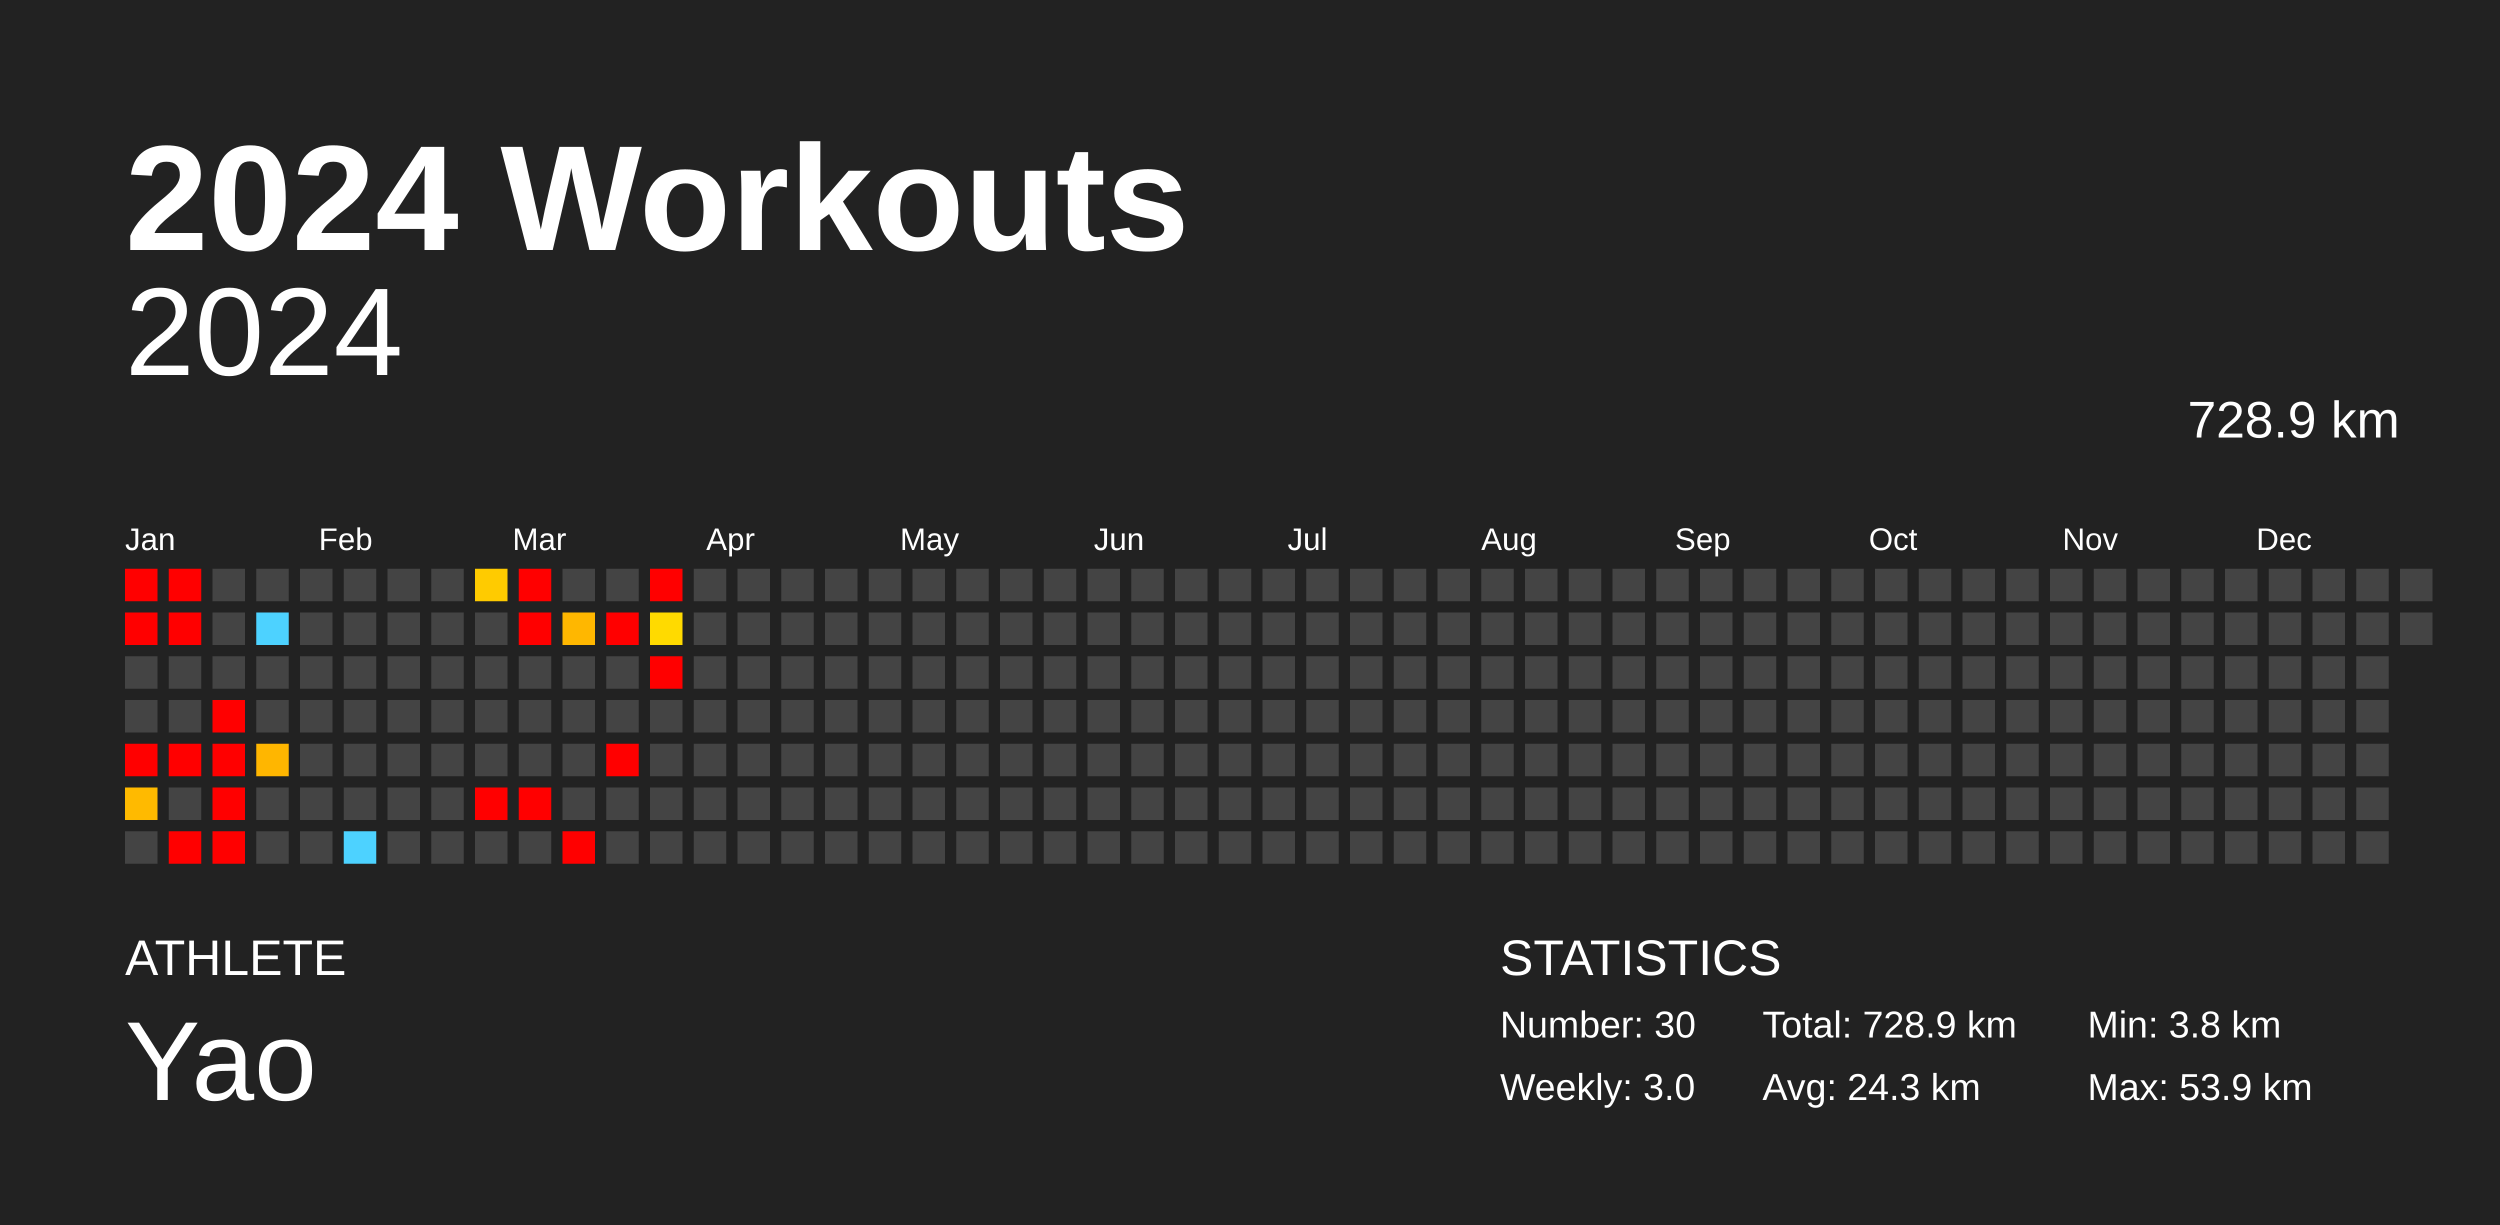
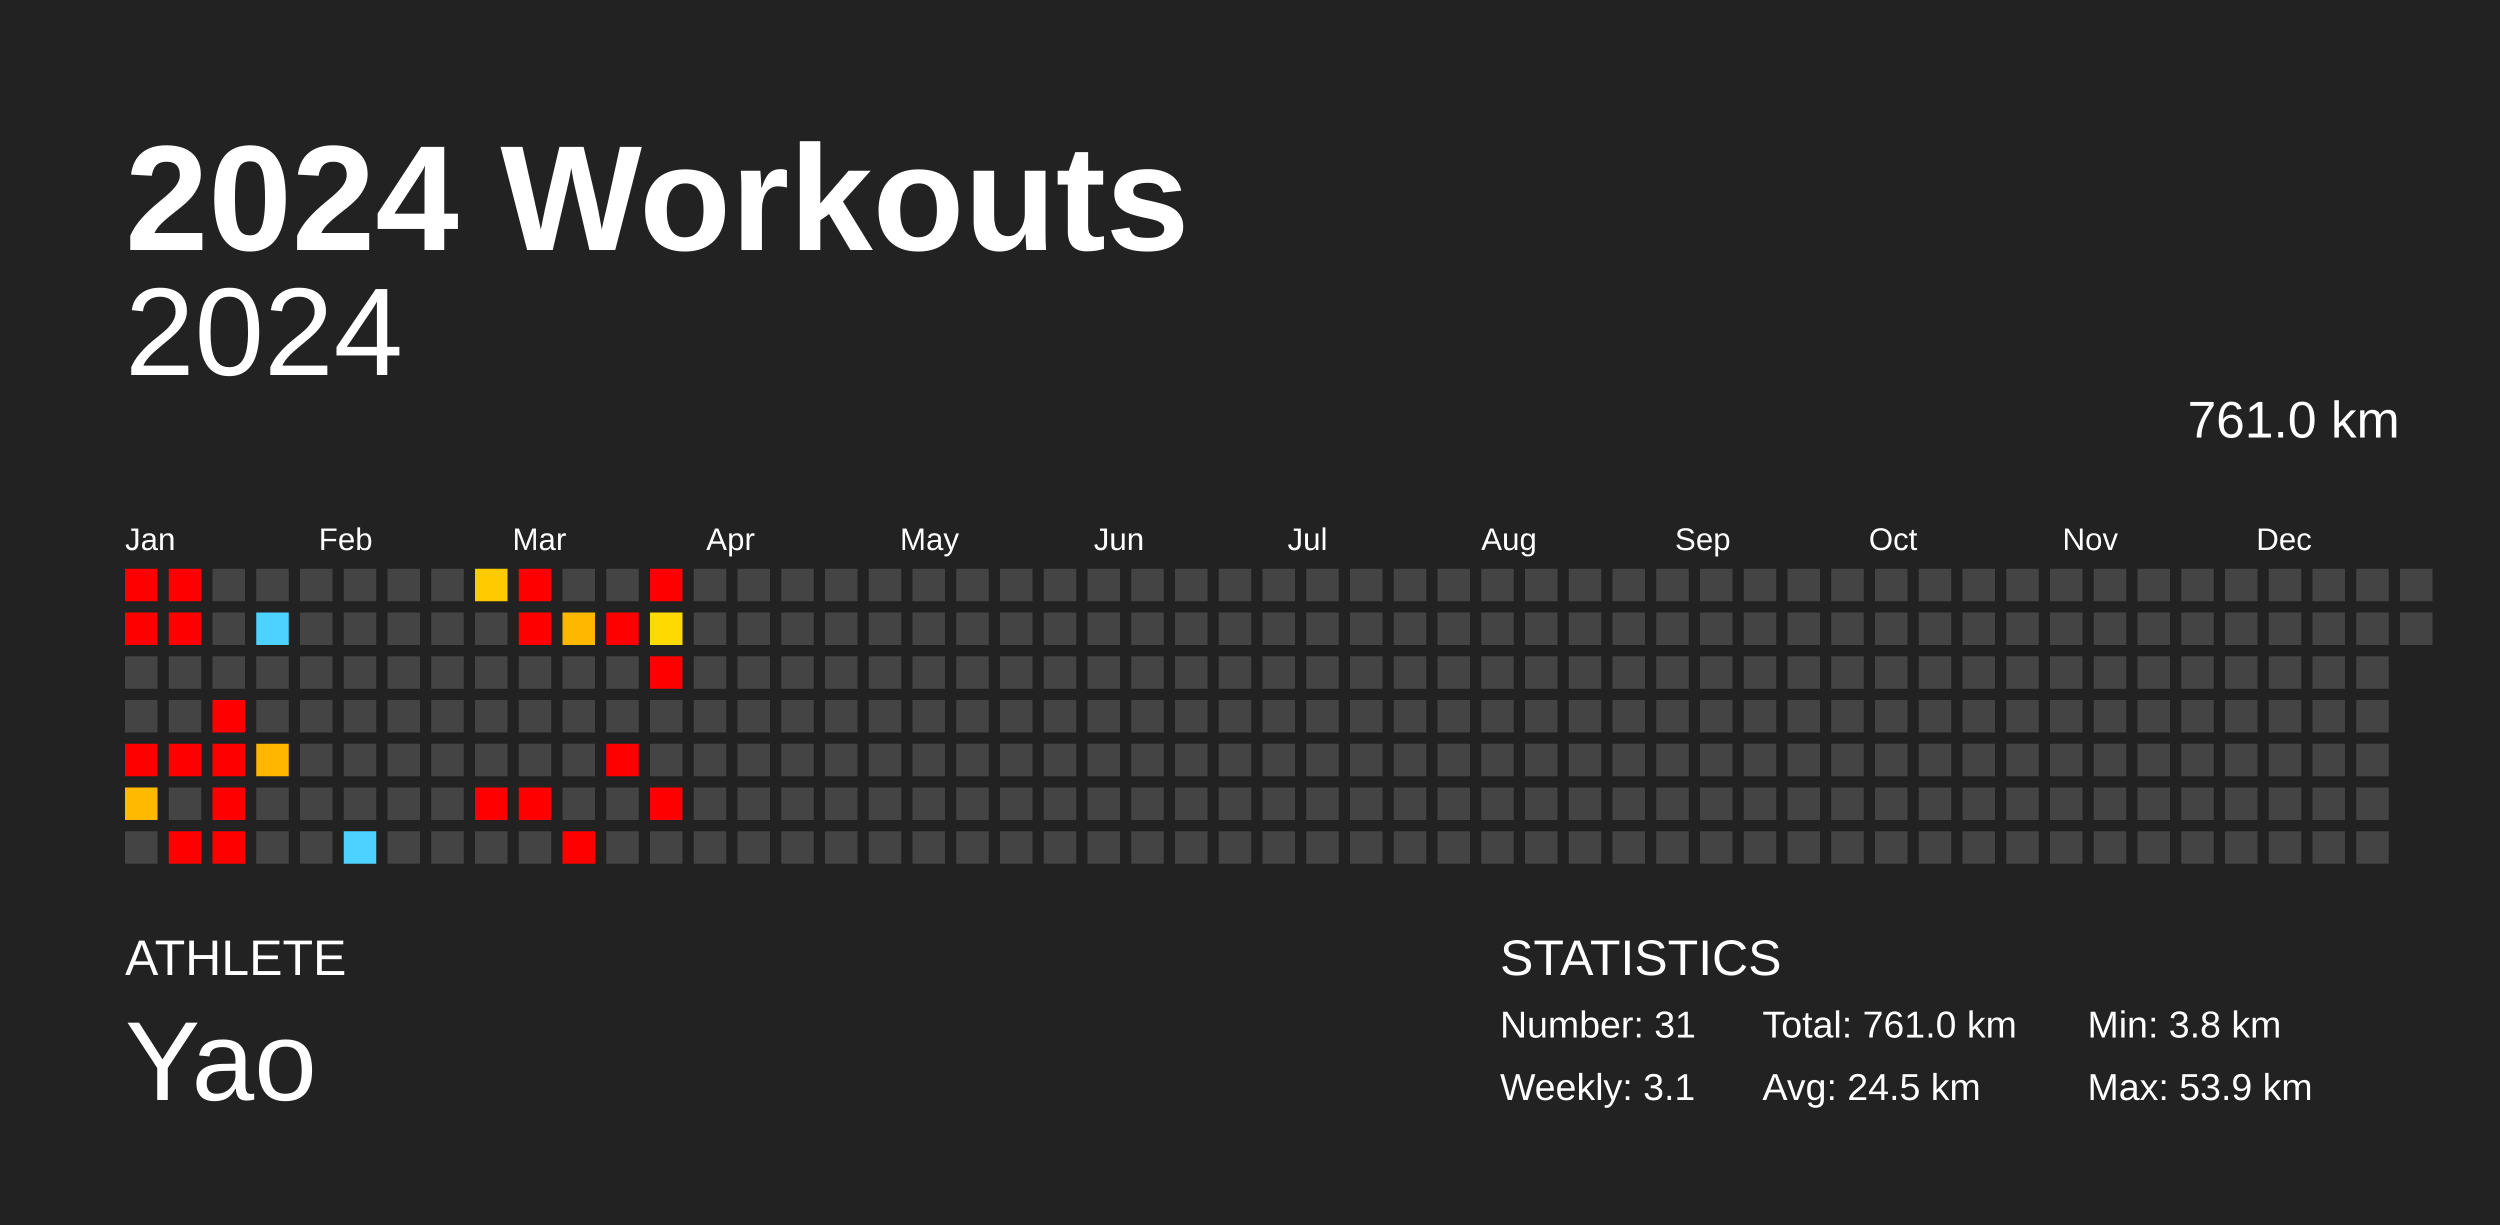
<svg xmlns="http://www.w3.org/2000/svg" baseProfile="full" height="98mm" version="1.1" viewBox="0,0,200,98" width="200mm">
  <defs />
  <rect fill="#222222" height="98" width="200" x="0" y="0" />
  <text fill="#FFFFFF" style="font-size:12px; font-family:Arial; font-weight:bold;" x="10" y="20">2024 Workouts</text>
  <text fill="#FFFFFF" style="font-size:4px; font-family:Arial" x="10" y="78">ATHLETE</text>
  <text fill="#FFFFFF" style="font-size:9px; font-family:Arial" x="10" y="88">Yao</text>
  <text fill="#FFFFFF" style="font-size:4px; font-family:Arial" x="120" y="78">STATISTICS</text>
-   <text fill="#FFFFFF" style="font-size:3px; font-family:Arial" x="120" y="83">Number: 30</text>
-   <text fill="#FFFFFF" style="font-size:3px; font-family:Arial" x="120" y="88">Weekly: 3.0</text>
-   <text fill="#FFFFFF" style="font-size:3px; font-family:Arial" x="141" y="83">Total: 728.9 km</text>
-   <text fill="#FFFFFF" style="font-size:3px; font-family:Arial" x="141" y="88">Avg: 24.3 km</text>
+   <text fill="#FFFFFF" style="font-size:3px; font-family:Arial" x="120" y="83">Number: 31</text>
+   <text fill="#FFFFFF" style="font-size:3px; font-family:Arial" x="120" y="88">Weekly: 3.1</text>
+   <text fill="#FFFFFF" style="font-size:3px; font-family:Arial" x="141" y="83">Total: 761.0 km</text>
+   <text fill="#FFFFFF" style="font-size:3px; font-family:Arial" x="141" y="88">Avg: 24.5 km</text>
  <text fill="#FFFFFF" style="font-size:3px; font-family:Arial" x="167" y="83">Min: 3.8 km</text>
  <text fill="#FFFFFF" style="font-size:3px; font-family:Arial" x="167" y="88">Max: 53.9 km</text>
  <text alignment-baseline="hanging" fill="#FFFFFF" style="font-size:10.0px; font-family:Arial;" x="10" y="30">2024</text>
-   <text alignment-baseline="hanging" fill="#FFFFFF" style="font-size:4.125px; font-family:Arial;" x="175" y="35">728.9 km</text>
+   <text alignment-baseline="hanging" fill="#FFFFFF" style="font-size:4.125px; font-family:Arial;" x="175" y="35">761.0 km</text>
  <text fill="#FFFFFF" style="font-size:2.5px; font-family:Arial" x="10.0" y="44">Jan</text>
  <text fill="#FFFFFF" style="font-size:2.5px; font-family:Arial" x="25.5" y="44">Feb</text>
  <text fill="#FFFFFF" style="font-size:2.5px; font-family:Arial" x="41.0" y="44">Mar</text>
  <text fill="#FFFFFF" style="font-size:2.5px; font-family:Arial" x="56.5" y="44">Apr</text>
  <text fill="#FFFFFF" style="font-size:2.5px; font-family:Arial" x="72.0" y="44">May</text>
  <text fill="#FFFFFF" style="font-size:2.5px; font-family:Arial" x="87.5" y="44">Jun</text>
  <text fill="#FFFFFF" style="font-size:2.5px; font-family:Arial" x="103.0" y="44">Jul</text>
  <text fill="#FFFFFF" style="font-size:2.5px; font-family:Arial" x="118.5" y="44">Aug</text>
  <text fill="#FFFFFF" style="font-size:2.5px; font-family:Arial" x="134.0" y="44">Sep</text>
  <text fill="#FFFFFF" style="font-size:2.5px; font-family:Arial" x="149.5" y="44">Oct</text>
  <text fill="#FFFFFF" style="font-size:2.5px; font-family:Arial" x="165.0" y="44">Nov</text>
  <text fill="#FFFFFF" style="font-size:2.5px; font-family:Arial" x="180.5" y="44">Dec</text>
  <rect fill="red" height="2.6" width="2.6" x="10.0" y="45.5" />
  <rect fill="red" height="2.6" width="2.6" x="10.0" y="49.0" />
  <rect fill="#444444" height="2.6" width="2.6" x="10.0" y="52.5" />
  <rect fill="#444444" height="2.6" width="2.6" x="10.0" y="56.0" />
  <rect fill="red" height="2.6" width="2.6" x="10.0" y="59.5" />
  <rect fill="#ffba00" height="2.6" width="2.6" x="10.0" y="63.0" />
  <rect fill="#444444" height="2.6" width="2.6" x="10.0" y="66.5" />
  <rect fill="red" height="2.6" width="2.6" x="13.5" y="45.5" />
  <rect fill="red" height="2.6" width="2.6" x="13.5" y="49.0" />
  <rect fill="#444444" height="2.6" width="2.6" x="13.5" y="52.5" />
  <rect fill="#444444" height="2.6" width="2.6" x="13.5" y="56.0" />
  <rect fill="red" height="2.6" width="2.6" x="13.5" y="59.5" />
  <rect fill="#444444" height="2.6" width="2.6" x="13.5" y="63.0" />
  <rect fill="red" height="2.6" width="2.6" x="13.5" y="66.5" />
  <rect fill="#444444" height="2.6" width="2.6" x="17.0" y="45.5" />
  <rect fill="#444444" height="2.6" width="2.6" x="17.0" y="49.0" />
  <rect fill="#444444" height="2.6" width="2.6" x="17.0" y="52.5" />
  <rect fill="red" height="2.6" width="2.6" x="17.0" y="56.0" />
  <rect fill="red" height="2.6" width="2.6" x="17.0" y="59.5" />
  <rect fill="red" height="2.6" width="2.6" x="17.0" y="63.0" />
  <rect fill="red" height="2.6" width="2.6" x="17.0" y="66.5" />
  <rect fill="#444444" height="2.6" width="2.6" x="20.5" y="45.5" />
  <rect fill="#4dd2ff" height="2.6" width="2.6" x="20.5" y="49.0" />
  <rect fill="#444444" height="2.6" width="2.6" x="20.5" y="52.5" />
  <rect fill="#444444" height="2.6" width="2.6" x="20.5" y="56.0" />
  <rect fill="#ffb600" height="2.6" width="2.6" x="20.5" y="59.5" />
  <rect fill="#444444" height="2.6" width="2.6" x="20.5" y="63.0" />
  <rect fill="#444444" height="2.6" width="2.6" x="20.5" y="66.5" />
  <rect fill="#444444" height="2.6" width="2.6" x="24.0" y="45.5" />
  <rect fill="#444444" height="2.6" width="2.6" x="24.0" y="49.0" />
  <rect fill="#444444" height="2.6" width="2.6" x="24.0" y="52.5" />
  <rect fill="#444444" height="2.6" width="2.6" x="24.0" y="56.0" />
  <rect fill="#444444" height="2.6" width="2.6" x="24.0" y="59.5" />
  <rect fill="#444444" height="2.6" width="2.6" x="24.0" y="63.0" />
  <rect fill="#444444" height="2.6" width="2.6" x="24.0" y="66.5" />
  <rect fill="#444444" height="2.6" width="2.6" x="27.5" y="45.5" />
  <rect fill="#444444" height="2.6" width="2.6" x="27.5" y="49.0" />
  <rect fill="#444444" height="2.6" width="2.6" x="27.5" y="52.5" />
  <rect fill="#444444" height="2.6" width="2.6" x="27.5" y="56.0" />
  <rect fill="#444444" height="2.6" width="2.6" x="27.5" y="59.5" />
  <rect fill="#444444" height="2.6" width="2.6" x="27.5" y="63.0" />
  <rect fill="#4dd2ff" height="2.6" width="2.6" x="27.5" y="66.5" />
  <rect fill="#444444" height="2.6" width="2.6" x="31.0" y="45.5" />
  <rect fill="#444444" height="2.6" width="2.6" x="31.0" y="49.0" />
  <rect fill="#444444" height="2.6" width="2.6" x="31.0" y="52.5" />
  <rect fill="#444444" height="2.6" width="2.6" x="31.0" y="56.0" />
  <rect fill="#444444" height="2.6" width="2.6" x="31.0" y="59.5" />
  <rect fill="#444444" height="2.6" width="2.6" x="31.0" y="63.0" />
  <rect fill="#444444" height="2.6" width="2.6" x="31.0" y="66.5" />
  <rect fill="#444444" height="2.6" width="2.6" x="34.5" y="45.5" />
  <rect fill="#444444" height="2.6" width="2.6" x="34.5" y="49.0" />
  <rect fill="#444444" height="2.6" width="2.6" x="34.5" y="52.5" />
  <rect fill="#444444" height="2.6" width="2.6" x="34.5" y="56.0" />
  <rect fill="#444444" height="2.6" width="2.6" x="34.5" y="59.5" />
  <rect fill="#444444" height="2.6" width="2.6" x="34.5" y="63.0" />
  <rect fill="#444444" height="2.6" width="2.6" x="34.5" y="66.5" />
  <rect fill="#ffcb00" height="2.6" width="2.6" x="38.0" y="45.5" />
  <rect fill="#444444" height="2.6" width="2.6" x="38.0" y="49.0" />
  <rect fill="#444444" height="2.6" width="2.6" x="38.0" y="52.5" />
  <rect fill="#444444" height="2.6" width="2.6" x="38.0" y="56.0" />
  <rect fill="#444444" height="2.6" width="2.6" x="38.0" y="59.5" />
  <rect fill="red" height="2.6" width="2.6" x="38.0" y="63.0" />
  <rect fill="#444444" height="2.6" width="2.6" x="38.0" y="66.5" />
  <rect fill="red" height="2.6" width="2.6" x="41.5" y="45.5" />
  <rect fill="red" height="2.6" width="2.6" x="41.5" y="49.0" />
  <rect fill="#444444" height="2.6" width="2.6" x="41.5" y="52.5" />
  <rect fill="#444444" height="2.6" width="2.6" x="41.5" y="56.0" />
  <rect fill="#444444" height="2.6" width="2.6" x="41.5" y="59.5" />
  <rect fill="red" height="2.6" width="2.6" x="41.5" y="63.0" />
  <rect fill="#444444" height="2.6" width="2.6" x="41.5" y="66.5" />
  <rect fill="#444444" height="2.6" width="2.6" x="45.0" y="45.5" />
  <rect fill="#ffb700" height="2.6" width="2.6" x="45.0" y="49.0" />
  <rect fill="#444444" height="2.6" width="2.6" x="45.0" y="52.5" />
  <rect fill="#444444" height="2.6" width="2.6" x="45.0" y="56.0" />
  <rect fill="#444444" height="2.6" width="2.6" x="45.0" y="59.5" />
  <rect fill="#444444" height="2.6" width="2.6" x="45.0" y="63.0" />
  <rect fill="red" height="2.6" width="2.6" x="45.0" y="66.5" />
  <rect fill="#444444" height="2.6" width="2.6" x="48.5" y="45.5" />
  <rect fill="red" height="2.6" width="2.6" x="48.5" y="49.0" />
  <rect fill="#444444" height="2.6" width="2.6" x="48.5" y="52.5" />
  <rect fill="#444444" height="2.6" width="2.6" x="48.5" y="56.0" />
  <rect fill="red" height="2.6" width="2.6" x="48.5" y="59.5" />
  <rect fill="#444444" height="2.6" width="2.6" x="48.5" y="63.0" />
  <rect fill="#444444" height="2.6" width="2.6" x="48.5" y="66.5" />
  <rect fill="red" height="2.6" width="2.6" x="52.0" y="45.5" />
  <rect fill="#ffda00" height="2.6" width="2.6" x="52.0" y="49.0" />
  <rect fill="red" height="2.6" width="2.6" x="52.0" y="52.5" />
  <rect fill="#444444" height="2.6" width="2.6" x="52.0" y="56.0" />
  <rect fill="#444444" height="2.6" width="2.6" x="52.0" y="59.5" />
-   <rect fill="#444444" height="2.6" width="2.6" x="52.0" y="63.0" />
+   <rect fill="red" height="2.6" width="2.6" x="52.0" y="63.0" />
  <rect fill="#444444" height="2.6" width="2.6" x="52.0" y="66.5" />
  <rect fill="#444444" height="2.6" width="2.6" x="55.5" y="45.5" />
  <rect fill="#444444" height="2.6" width="2.6" x="55.5" y="49.0" />
  <rect fill="#444444" height="2.6" width="2.6" x="55.5" y="52.5" />
  <rect fill="#444444" height="2.6" width="2.6" x="55.5" y="56.0" />
  <rect fill="#444444" height="2.6" width="2.6" x="55.5" y="59.5" />
  <rect fill="#444444" height="2.6" width="2.6" x="55.5" y="63.0" />
  <rect fill="#444444" height="2.6" width="2.6" x="55.5" y="66.5" />
  <rect fill="#444444" height="2.6" width="2.6" x="59.0" y="45.5" />
  <rect fill="#444444" height="2.6" width="2.6" x="59.0" y="49.0" />
  <rect fill="#444444" height="2.6" width="2.6" x="59.0" y="52.5" />
  <rect fill="#444444" height="2.6" width="2.6" x="59.0" y="56.0" />
  <rect fill="#444444" height="2.6" width="2.6" x="59.0" y="59.5" />
  <rect fill="#444444" height="2.6" width="2.6" x="59.0" y="63.0" />
  <rect fill="#444444" height="2.6" width="2.6" x="59.0" y="66.5" />
  <rect fill="#444444" height="2.6" width="2.6" x="62.5" y="45.5" />
  <rect fill="#444444" height="2.6" width="2.6" x="62.5" y="49.0" />
  <rect fill="#444444" height="2.6" width="2.6" x="62.5" y="52.5" />
  <rect fill="#444444" height="2.6" width="2.6" x="62.5" y="56.0" />
  <rect fill="#444444" height="2.6" width="2.6" x="62.5" y="59.5" />
  <rect fill="#444444" height="2.6" width="2.6" x="62.5" y="63.0" />
  <rect fill="#444444" height="2.6" width="2.6" x="62.5" y="66.5" />
  <rect fill="#444444" height="2.6" width="2.6" x="66.0" y="45.5" />
  <rect fill="#444444" height="2.6" width="2.6" x="66.0" y="49.0" />
  <rect fill="#444444" height="2.6" width="2.6" x="66.0" y="52.5" />
  <rect fill="#444444" height="2.6" width="2.6" x="66.0" y="56.0" />
  <rect fill="#444444" height="2.6" width="2.6" x="66.0" y="59.5" />
  <rect fill="#444444" height="2.6" width="2.6" x="66.0" y="63.0" />
  <rect fill="#444444" height="2.6" width="2.6" x="66.0" y="66.5" />
  <rect fill="#444444" height="2.6" width="2.6" x="69.5" y="45.5" />
  <rect fill="#444444" height="2.6" width="2.6" x="69.5" y="49.0" />
  <rect fill="#444444" height="2.6" width="2.6" x="69.5" y="52.5" />
  <rect fill="#444444" height="2.6" width="2.6" x="69.5" y="56.0" />
  <rect fill="#444444" height="2.6" width="2.6" x="69.5" y="59.5" />
  <rect fill="#444444" height="2.6" width="2.6" x="69.5" y="63.0" />
  <rect fill="#444444" height="2.6" width="2.6" x="69.5" y="66.5" />
  <rect fill="#444444" height="2.6" width="2.6" x="73.0" y="45.5" />
  <rect fill="#444444" height="2.6" width="2.6" x="73.0" y="49.0" />
  <rect fill="#444444" height="2.6" width="2.6" x="73.0" y="52.5" />
  <rect fill="#444444" height="2.6" width="2.6" x="73.0" y="56.0" />
  <rect fill="#444444" height="2.6" width="2.6" x="73.0" y="59.5" />
  <rect fill="#444444" height="2.6" width="2.6" x="73.0" y="63.0" />
  <rect fill="#444444" height="2.6" width="2.6" x="73.0" y="66.5" />
  <rect fill="#444444" height="2.6" width="2.6" x="76.5" y="45.5" />
  <rect fill="#444444" height="2.6" width="2.6" x="76.5" y="49.0" />
  <rect fill="#444444" height="2.6" width="2.6" x="76.5" y="52.5" />
  <rect fill="#444444" height="2.6" width="2.6" x="76.5" y="56.0" />
  <rect fill="#444444" height="2.6" width="2.6" x="76.5" y="59.5" />
  <rect fill="#444444" height="2.6" width="2.6" x="76.5" y="63.0" />
  <rect fill="#444444" height="2.6" width="2.6" x="76.5" y="66.5" />
  <rect fill="#444444" height="2.6" width="2.6" x="80.0" y="45.5" />
  <rect fill="#444444" height="2.6" width="2.6" x="80.0" y="49.0" />
  <rect fill="#444444" height="2.6" width="2.6" x="80.0" y="52.5" />
  <rect fill="#444444" height="2.6" width="2.6" x="80.0" y="56.0" />
  <rect fill="#444444" height="2.6" width="2.6" x="80.0" y="59.5" />
  <rect fill="#444444" height="2.6" width="2.6" x="80.0" y="63.0" />
  <rect fill="#444444" height="2.6" width="2.6" x="80.0" y="66.5" />
  <rect fill="#444444" height="2.6" width="2.6" x="83.5" y="45.5" />
  <rect fill="#444444" height="2.6" width="2.6" x="83.5" y="49.0" />
  <rect fill="#444444" height="2.6" width="2.6" x="83.5" y="52.5" />
  <rect fill="#444444" height="2.6" width="2.6" x="83.5" y="56.0" />
  <rect fill="#444444" height="2.6" width="2.6" x="83.5" y="59.5" />
  <rect fill="#444444" height="2.6" width="2.6" x="83.5" y="63.0" />
  <rect fill="#444444" height="2.6" width="2.6" x="83.5" y="66.5" />
  <rect fill="#444444" height="2.6" width="2.6" x="87.0" y="45.5" />
  <rect fill="#444444" height="2.6" width="2.6" x="87.0" y="49.0" />
  <rect fill="#444444" height="2.6" width="2.6" x="87.0" y="52.5" />
  <rect fill="#444444" height="2.6" width="2.6" x="87.0" y="56.0" />
  <rect fill="#444444" height="2.6" width="2.6" x="87.0" y="59.5" />
  <rect fill="#444444" height="2.6" width="2.6" x="87.0" y="63.0" />
  <rect fill="#444444" height="2.6" width="2.6" x="87.0" y="66.5" />
  <rect fill="#444444" height="2.6" width="2.6" x="90.5" y="45.5" />
  <rect fill="#444444" height="2.6" width="2.6" x="90.5" y="49.0" />
  <rect fill="#444444" height="2.6" width="2.6" x="90.5" y="52.5" />
  <rect fill="#444444" height="2.6" width="2.6" x="90.5" y="56.0" />
  <rect fill="#444444" height="2.6" width="2.6" x="90.5" y="59.5" />
  <rect fill="#444444" height="2.6" width="2.6" x="90.5" y="63.0" />
  <rect fill="#444444" height="2.6" width="2.6" x="90.5" y="66.5" />
  <rect fill="#444444" height="2.6" width="2.6" x="94.0" y="45.5" />
  <rect fill="#444444" height="2.6" width="2.6" x="94.0" y="49.0" />
  <rect fill="#444444" height="2.6" width="2.6" x="94.0" y="52.5" />
  <rect fill="#444444" height="2.6" width="2.6" x="94.0" y="56.0" />
  <rect fill="#444444" height="2.6" width="2.6" x="94.0" y="59.5" />
  <rect fill="#444444" height="2.6" width="2.6" x="94.0" y="63.0" />
  <rect fill="#444444" height="2.6" width="2.6" x="94.0" y="66.5" />
  <rect fill="#444444" height="2.6" width="2.6" x="97.5" y="45.5" />
  <rect fill="#444444" height="2.6" width="2.6" x="97.5" y="49.0" />
  <rect fill="#444444" height="2.6" width="2.6" x="97.5" y="52.5" />
  <rect fill="#444444" height="2.6" width="2.6" x="97.5" y="56.0" />
  <rect fill="#444444" height="2.6" width="2.6" x="97.5" y="59.5" />
  <rect fill="#444444" height="2.6" width="2.6" x="97.5" y="63.0" />
  <rect fill="#444444" height="2.6" width="2.6" x="97.5" y="66.5" />
  <rect fill="#444444" height="2.6" width="2.6" x="101.0" y="45.5" />
  <rect fill="#444444" height="2.6" width="2.6" x="101.0" y="49.0" />
  <rect fill="#444444" height="2.6" width="2.6" x="101.0" y="52.5" />
  <rect fill="#444444" height="2.6" width="2.6" x="101.0" y="56.0" />
  <rect fill="#444444" height="2.6" width="2.6" x="101.0" y="59.5" />
  <rect fill="#444444" height="2.6" width="2.6" x="101.0" y="63.0" />
  <rect fill="#444444" height="2.6" width="2.6" x="101.0" y="66.5" />
  <rect fill="#444444" height="2.6" width="2.6" x="104.5" y="45.5" />
  <rect fill="#444444" height="2.6" width="2.6" x="104.5" y="49.0" />
  <rect fill="#444444" height="2.6" width="2.6" x="104.5" y="52.5" />
  <rect fill="#444444" height="2.6" width="2.6" x="104.5" y="56.0" />
  <rect fill="#444444" height="2.6" width="2.6" x="104.5" y="59.5" />
  <rect fill="#444444" height="2.6" width="2.6" x="104.5" y="63.0" />
  <rect fill="#444444" height="2.6" width="2.6" x="104.5" y="66.5" />
  <rect fill="#444444" height="2.6" width="2.6" x="108.0" y="45.5" />
  <rect fill="#444444" height="2.6" width="2.6" x="108.0" y="49.0" />
  <rect fill="#444444" height="2.6" width="2.6" x="108.0" y="52.5" />
  <rect fill="#444444" height="2.6" width="2.6" x="108.0" y="56.0" />
  <rect fill="#444444" height="2.6" width="2.6" x="108.0" y="59.5" />
  <rect fill="#444444" height="2.6" width="2.6" x="108.0" y="63.0" />
  <rect fill="#444444" height="2.6" width="2.6" x="108.0" y="66.5" />
  <rect fill="#444444" height="2.6" width="2.6" x="111.5" y="45.5" />
  <rect fill="#444444" height="2.6" width="2.6" x="111.5" y="49.0" />
  <rect fill="#444444" height="2.6" width="2.6" x="111.5" y="52.5" />
  <rect fill="#444444" height="2.6" width="2.6" x="111.5" y="56.0" />
  <rect fill="#444444" height="2.6" width="2.6" x="111.5" y="59.5" />
  <rect fill="#444444" height="2.6" width="2.6" x="111.5" y="63.0" />
  <rect fill="#444444" height="2.6" width="2.6" x="111.5" y="66.5" />
  <rect fill="#444444" height="2.6" width="2.6" x="115.0" y="45.5" />
  <rect fill="#444444" height="2.6" width="2.6" x="115.0" y="49.0" />
  <rect fill="#444444" height="2.6" width="2.6" x="115.0" y="52.5" />
  <rect fill="#444444" height="2.6" width="2.6" x="115.0" y="56.0" />
  <rect fill="#444444" height="2.6" width="2.6" x="115.0" y="59.5" />
  <rect fill="#444444" height="2.6" width="2.6" x="115.0" y="63.0" />
  <rect fill="#444444" height="2.6" width="2.6" x="115.0" y="66.5" />
  <rect fill="#444444" height="2.6" width="2.6" x="118.5" y="45.5" />
  <rect fill="#444444" height="2.6" width="2.6" x="118.5" y="49.0" />
  <rect fill="#444444" height="2.6" width="2.6" x="118.5" y="52.5" />
  <rect fill="#444444" height="2.6" width="2.6" x="118.5" y="56.0" />
  <rect fill="#444444" height="2.6" width="2.6" x="118.5" y="59.5" />
  <rect fill="#444444" height="2.6" width="2.6" x="118.5" y="63.0" />
  <rect fill="#444444" height="2.6" width="2.6" x="118.5" y="66.5" />
  <rect fill="#444444" height="2.6" width="2.6" x="122.0" y="45.5" />
  <rect fill="#444444" height="2.6" width="2.6" x="122.0" y="49.0" />
  <rect fill="#444444" height="2.6" width="2.6" x="122.0" y="52.5" />
  <rect fill="#444444" height="2.6" width="2.6" x="122.0" y="56.0" />
  <rect fill="#444444" height="2.6" width="2.6" x="122.0" y="59.5" />
  <rect fill="#444444" height="2.6" width="2.6" x="122.0" y="63.0" />
  <rect fill="#444444" height="2.6" width="2.6" x="122.0" y="66.5" />
  <rect fill="#444444" height="2.6" width="2.6" x="125.5" y="45.5" />
  <rect fill="#444444" height="2.6" width="2.6" x="125.5" y="49.0" />
  <rect fill="#444444" height="2.6" width="2.6" x="125.5" y="52.5" />
  <rect fill="#444444" height="2.6" width="2.6" x="125.5" y="56.0" />
  <rect fill="#444444" height="2.6" width="2.6" x="125.5" y="59.5" />
  <rect fill="#444444" height="2.6" width="2.6" x="125.5" y="63.0" />
  <rect fill="#444444" height="2.6" width="2.6" x="125.5" y="66.5" />
  <rect fill="#444444" height="2.6" width="2.6" x="129.0" y="45.5" />
  <rect fill="#444444" height="2.6" width="2.6" x="129.0" y="49.0" />
  <rect fill="#444444" height="2.6" width="2.6" x="129.0" y="52.5" />
  <rect fill="#444444" height="2.6" width="2.6" x="129.0" y="56.0" />
  <rect fill="#444444" height="2.6" width="2.6" x="129.0" y="59.5" />
  <rect fill="#444444" height="2.6" width="2.6" x="129.0" y="63.0" />
  <rect fill="#444444" height="2.6" width="2.6" x="129.0" y="66.5" />
  <rect fill="#444444" height="2.6" width="2.6" x="132.5" y="45.5" />
  <rect fill="#444444" height="2.6" width="2.6" x="132.5" y="49.0" />
  <rect fill="#444444" height="2.6" width="2.6" x="132.5" y="52.5" />
  <rect fill="#444444" height="2.6" width="2.6" x="132.5" y="56.0" />
  <rect fill="#444444" height="2.6" width="2.6" x="132.5" y="59.5" />
  <rect fill="#444444" height="2.6" width="2.6" x="132.5" y="63.0" />
  <rect fill="#444444" height="2.6" width="2.6" x="132.5" y="66.5" />
  <rect fill="#444444" height="2.6" width="2.6" x="136.0" y="45.5" />
  <rect fill="#444444" height="2.6" width="2.6" x="136.0" y="49.0" />
  <rect fill="#444444" height="2.6" width="2.6" x="136.0" y="52.5" />
  <rect fill="#444444" height="2.6" width="2.6" x="136.0" y="56.0" />
  <rect fill="#444444" height="2.6" width="2.6" x="136.0" y="59.5" />
  <rect fill="#444444" height="2.6" width="2.6" x="136.0" y="63.0" />
  <rect fill="#444444" height="2.6" width="2.6" x="136.0" y="66.5" />
  <rect fill="#444444" height="2.6" width="2.6" x="139.5" y="45.5" />
  <rect fill="#444444" height="2.6" width="2.6" x="139.5" y="49.0" />
  <rect fill="#444444" height="2.6" width="2.6" x="139.5" y="52.5" />
  <rect fill="#444444" height="2.6" width="2.6" x="139.5" y="56.0" />
  <rect fill="#444444" height="2.6" width="2.6" x="139.5" y="59.5" />
  <rect fill="#444444" height="2.6" width="2.6" x="139.5" y="63.0" />
  <rect fill="#444444" height="2.6" width="2.6" x="139.5" y="66.5" />
  <rect fill="#444444" height="2.6" width="2.6" x="143.0" y="45.5" />
  <rect fill="#444444" height="2.6" width="2.6" x="143.0" y="49.0" />
  <rect fill="#444444" height="2.6" width="2.6" x="143.0" y="52.5" />
  <rect fill="#444444" height="2.6" width="2.6" x="143.0" y="56.0" />
  <rect fill="#444444" height="2.6" width="2.6" x="143.0" y="59.5" />
  <rect fill="#444444" height="2.6" width="2.6" x="143.0" y="63.0" />
  <rect fill="#444444" height="2.6" width="2.6" x="143.0" y="66.5" />
  <rect fill="#444444" height="2.6" width="2.6" x="146.5" y="45.5" />
  <rect fill="#444444" height="2.6" width="2.6" x="146.5" y="49.0" />
  <rect fill="#444444" height="2.6" width="2.6" x="146.5" y="52.5" />
  <rect fill="#444444" height="2.6" width="2.6" x="146.5" y="56.0" />
  <rect fill="#444444" height="2.6" width="2.6" x="146.5" y="59.5" />
  <rect fill="#444444" height="2.6" width="2.6" x="146.5" y="63.0" />
  <rect fill="#444444" height="2.6" width="2.6" x="146.5" y="66.5" />
  <rect fill="#444444" height="2.6" width="2.6" x="150.0" y="45.5" />
  <rect fill="#444444" height="2.6" width="2.6" x="150.0" y="49.0" />
  <rect fill="#444444" height="2.6" width="2.6" x="150.0" y="52.5" />
  <rect fill="#444444" height="2.6" width="2.6" x="150.0" y="56.0" />
  <rect fill="#444444" height="2.6" width="2.6" x="150.0" y="59.5" />
  <rect fill="#444444" height="2.6" width="2.6" x="150.0" y="63.0" />
  <rect fill="#444444" height="2.6" width="2.6" x="150.0" y="66.5" />
  <rect fill="#444444" height="2.6" width="2.6" x="153.5" y="45.5" />
  <rect fill="#444444" height="2.6" width="2.6" x="153.5" y="49.0" />
  <rect fill="#444444" height="2.6" width="2.6" x="153.5" y="52.5" />
  <rect fill="#444444" height="2.6" width="2.6" x="153.5" y="56.0" />
  <rect fill="#444444" height="2.6" width="2.6" x="153.5" y="59.5" />
  <rect fill="#444444" height="2.6" width="2.6" x="153.5" y="63.0" />
  <rect fill="#444444" height="2.6" width="2.6" x="153.5" y="66.5" />
  <rect fill="#444444" height="2.6" width="2.6" x="157.0" y="45.5" />
  <rect fill="#444444" height="2.6" width="2.6" x="157.0" y="49.0" />
  <rect fill="#444444" height="2.6" width="2.6" x="157.0" y="52.5" />
  <rect fill="#444444" height="2.6" width="2.6" x="157.0" y="56.0" />
  <rect fill="#444444" height="2.6" width="2.6" x="157.0" y="59.5" />
  <rect fill="#444444" height="2.6" width="2.6" x="157.0" y="63.0" />
  <rect fill="#444444" height="2.6" width="2.6" x="157.0" y="66.5" />
  <rect fill="#444444" height="2.6" width="2.6" x="160.5" y="45.5" />
  <rect fill="#444444" height="2.6" width="2.6" x="160.5" y="49.0" />
  <rect fill="#444444" height="2.6" width="2.6" x="160.5" y="52.5" />
  <rect fill="#444444" height="2.6" width="2.6" x="160.5" y="56.0" />
  <rect fill="#444444" height="2.6" width="2.6" x="160.5" y="59.5" />
  <rect fill="#444444" height="2.6" width="2.6" x="160.5" y="63.0" />
  <rect fill="#444444" height="2.6" width="2.6" x="160.5" y="66.5" />
  <rect fill="#444444" height="2.6" width="2.6" x="164.0" y="45.5" />
  <rect fill="#444444" height="2.6" width="2.6" x="164.0" y="49.0" />
  <rect fill="#444444" height="2.6" width="2.6" x="164.0" y="52.5" />
  <rect fill="#444444" height="2.6" width="2.6" x="164.0" y="56.0" />
  <rect fill="#444444" height="2.6" width="2.6" x="164.0" y="59.5" />
  <rect fill="#444444" height="2.6" width="2.6" x="164.0" y="63.0" />
  <rect fill="#444444" height="2.6" width="2.6" x="164.0" y="66.5" />
  <rect fill="#444444" height="2.6" width="2.6" x="167.5" y="45.5" />
  <rect fill="#444444" height="2.6" width="2.6" x="167.5" y="49.0" />
  <rect fill="#444444" height="2.6" width="2.6" x="167.5" y="52.5" />
  <rect fill="#444444" height="2.6" width="2.6" x="167.5" y="56.0" />
  <rect fill="#444444" height="2.6" width="2.6" x="167.5" y="59.5" />
  <rect fill="#444444" height="2.6" width="2.6" x="167.5" y="63.0" />
  <rect fill="#444444" height="2.6" width="2.6" x="167.5" y="66.5" />
  <rect fill="#444444" height="2.6" width="2.6" x="171.0" y="45.5" />
  <rect fill="#444444" height="2.6" width="2.6" x="171.0" y="49.0" />
  <rect fill="#444444" height="2.6" width="2.6" x="171.0" y="52.5" />
  <rect fill="#444444" height="2.6" width="2.6" x="171.0" y="56.0" />
  <rect fill="#444444" height="2.6" width="2.6" x="171.0" y="59.5" />
  <rect fill="#444444" height="2.6" width="2.6" x="171.0" y="63.0" />
  <rect fill="#444444" height="2.6" width="2.6" x="171.0" y="66.5" />
  <rect fill="#444444" height="2.6" width="2.6" x="174.5" y="45.5" />
  <rect fill="#444444" height="2.6" width="2.6" x="174.5" y="49.0" />
  <rect fill="#444444" height="2.6" width="2.6" x="174.5" y="52.5" />
  <rect fill="#444444" height="2.6" width="2.6" x="174.5" y="56.0" />
  <rect fill="#444444" height="2.6" width="2.6" x="174.5" y="59.5" />
  <rect fill="#444444" height="2.6" width="2.6" x="174.5" y="63.0" />
  <rect fill="#444444" height="2.6" width="2.6" x="174.5" y="66.5" />
  <rect fill="#444444" height="2.6" width="2.6" x="178.0" y="45.5" />
  <rect fill="#444444" height="2.6" width="2.6" x="178.0" y="49.0" />
  <rect fill="#444444" height="2.6" width="2.6" x="178.0" y="52.5" />
  <rect fill="#444444" height="2.6" width="2.6" x="178.0" y="56.0" />
  <rect fill="#444444" height="2.6" width="2.6" x="178.0" y="59.5" />
  <rect fill="#444444" height="2.6" width="2.6" x="178.0" y="63.0" />
  <rect fill="#444444" height="2.6" width="2.6" x="178.0" y="66.5" />
  <rect fill="#444444" height="2.6" width="2.6" x="181.5" y="45.5" />
  <rect fill="#444444" height="2.6" width="2.6" x="181.5" y="49.0" />
  <rect fill="#444444" height="2.6" width="2.6" x="181.5" y="52.5" />
  <rect fill="#444444" height="2.6" width="2.6" x="181.5" y="56.0" />
  <rect fill="#444444" height="2.6" width="2.6" x="181.5" y="59.5" />
  <rect fill="#444444" height="2.6" width="2.6" x="181.5" y="63.0" />
  <rect fill="#444444" height="2.6" width="2.6" x="181.5" y="66.5" />
  <rect fill="#444444" height="2.6" width="2.6" x="185.0" y="45.5" />
  <rect fill="#444444" height="2.6" width="2.6" x="185.0" y="49.0" />
  <rect fill="#444444" height="2.6" width="2.6" x="185.0" y="52.5" />
  <rect fill="#444444" height="2.6" width="2.6" x="185.0" y="56.0" />
  <rect fill="#444444" height="2.6" width="2.6" x="185.0" y="59.5" />
  <rect fill="#444444" height="2.6" width="2.6" x="185.0" y="63.0" />
  <rect fill="#444444" height="2.6" width="2.6" x="185.0" y="66.5" />
  <rect fill="#444444" height="2.6" width="2.6" x="188.5" y="45.5" />
  <rect fill="#444444" height="2.6" width="2.6" x="188.5" y="49.0" />
  <rect fill="#444444" height="2.6" width="2.6" x="188.5" y="52.5" />
  <rect fill="#444444" height="2.6" width="2.6" x="188.5" y="56.0" />
  <rect fill="#444444" height="2.6" width="2.6" x="188.5" y="59.5" />
  <rect fill="#444444" height="2.6" width="2.6" x="188.5" y="63.0" />
  <rect fill="#444444" height="2.6" width="2.6" x="188.5" y="66.5" />
  <rect fill="#444444" height="2.6" width="2.6" x="192.0" y="45.5" />
  <rect fill="#444444" height="2.6" width="2.6" x="192.0" y="49.0" />
</svg>
